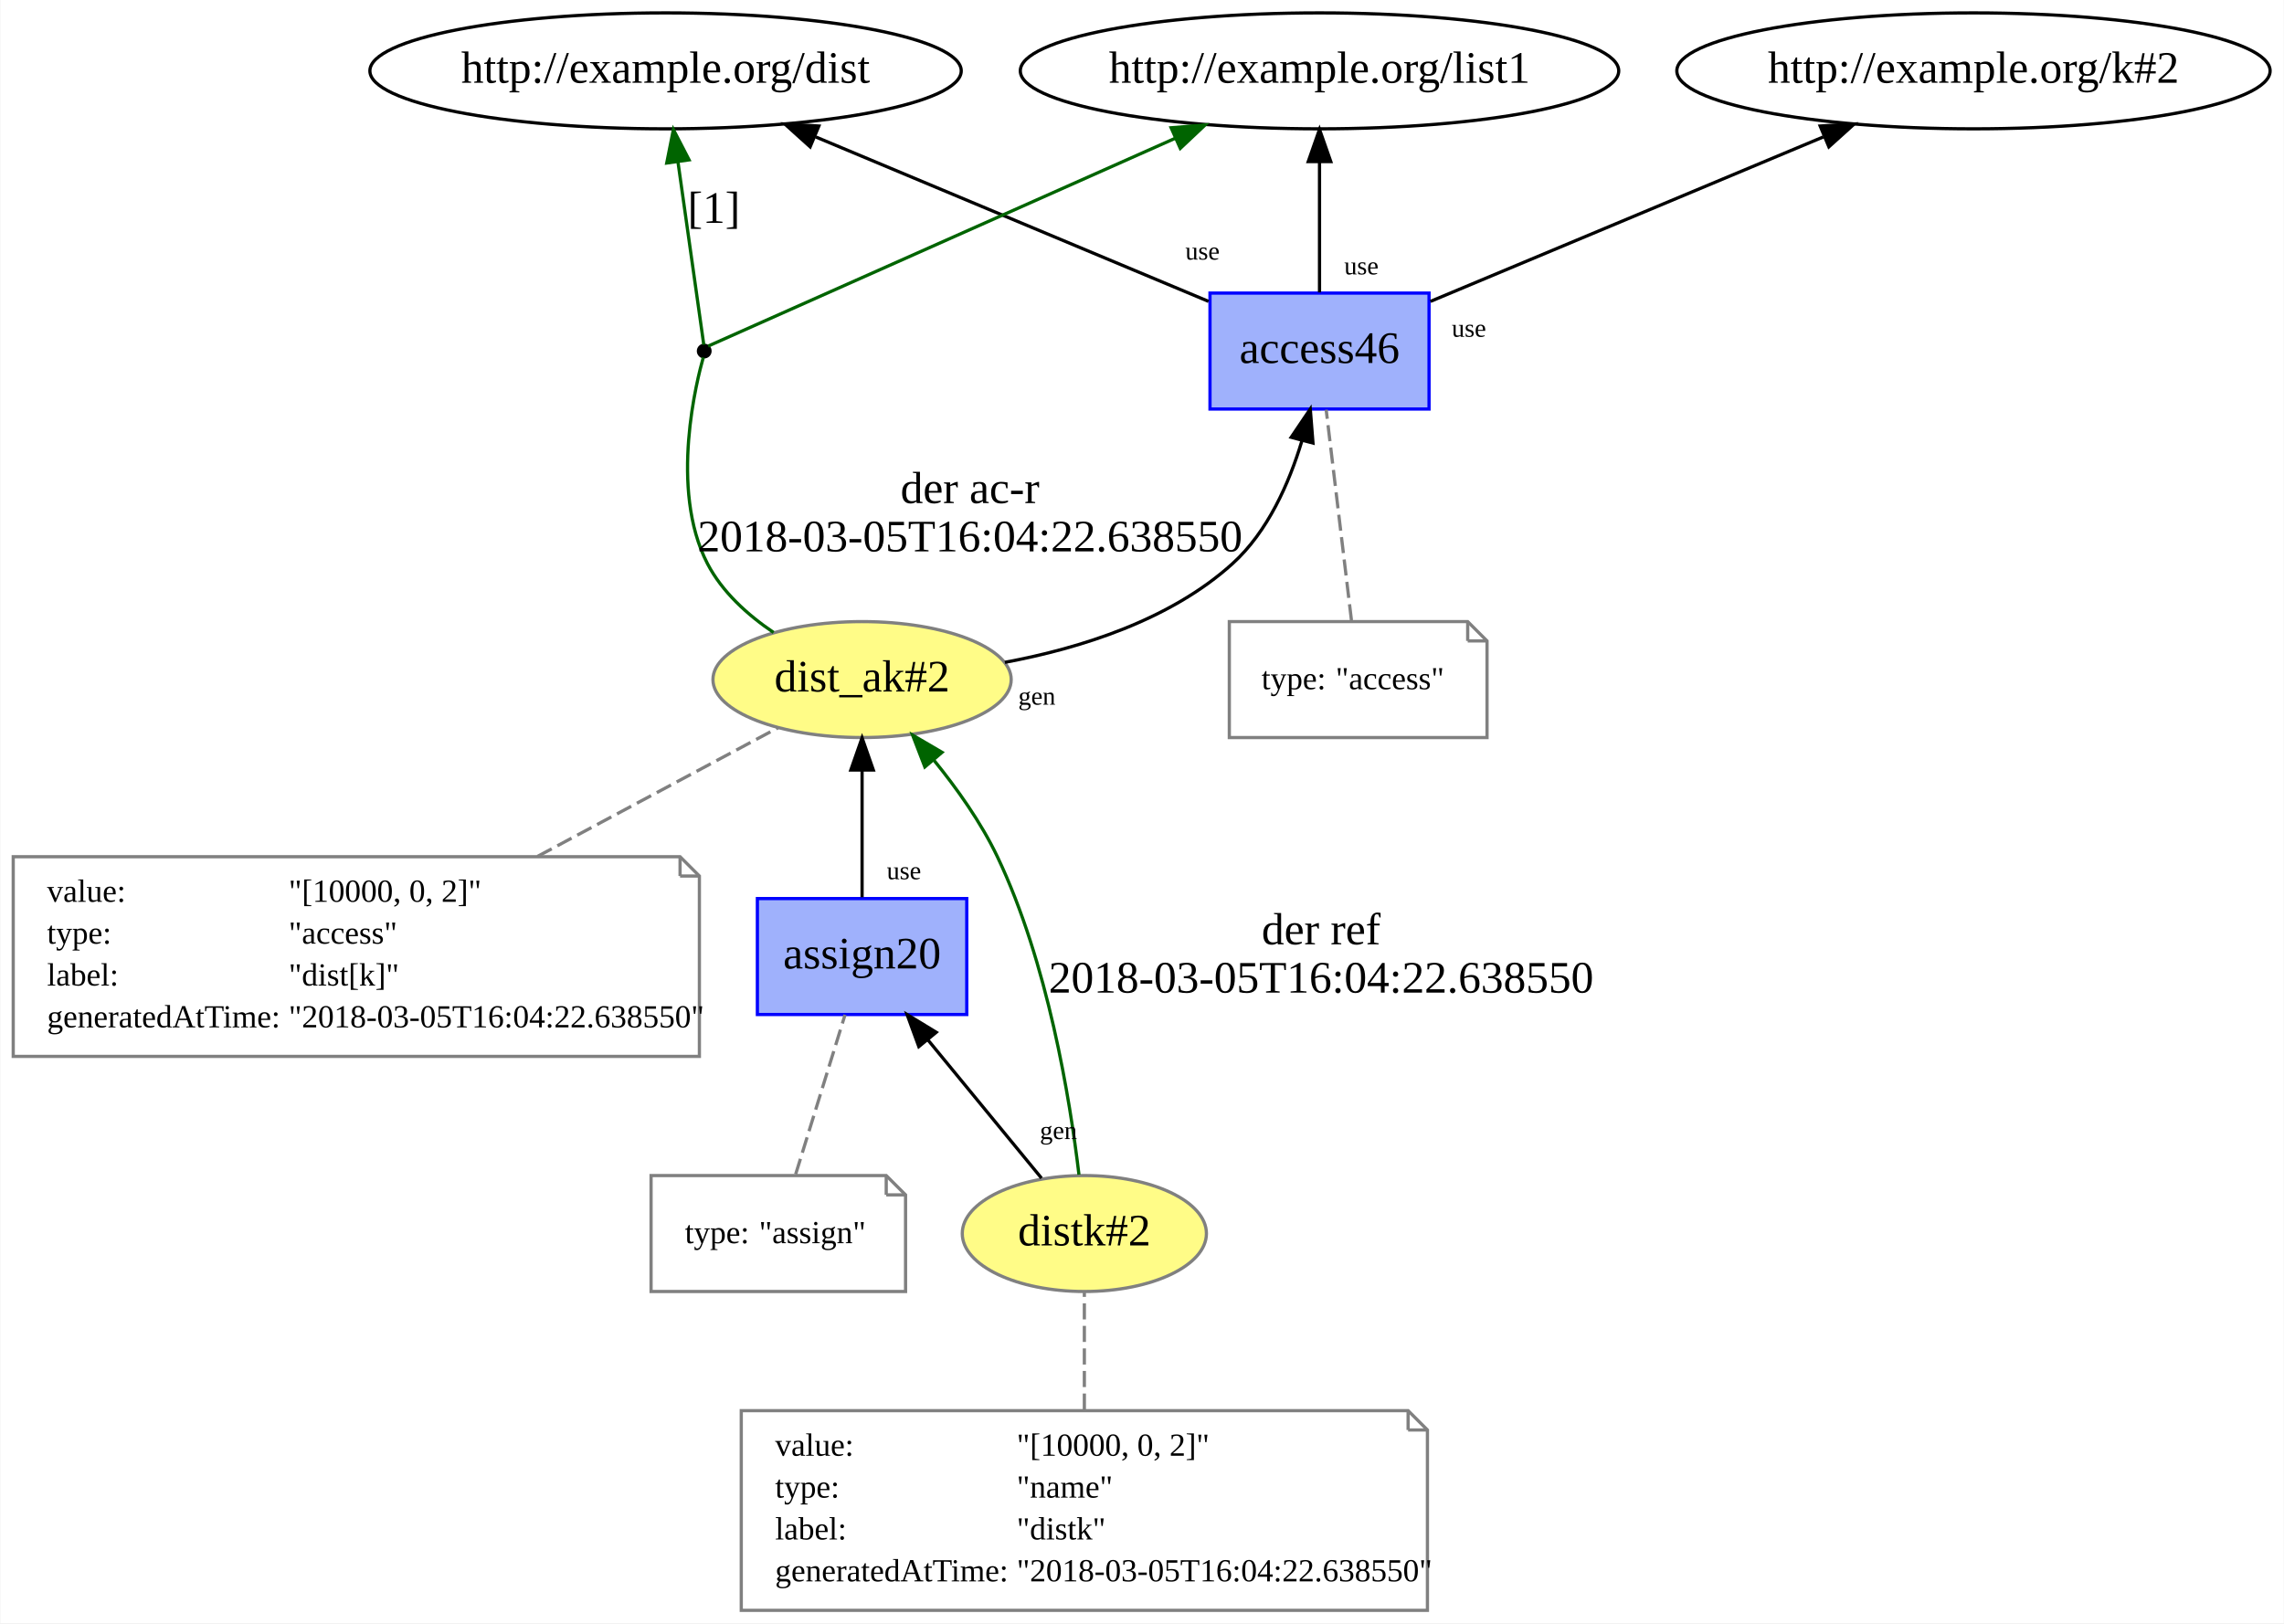
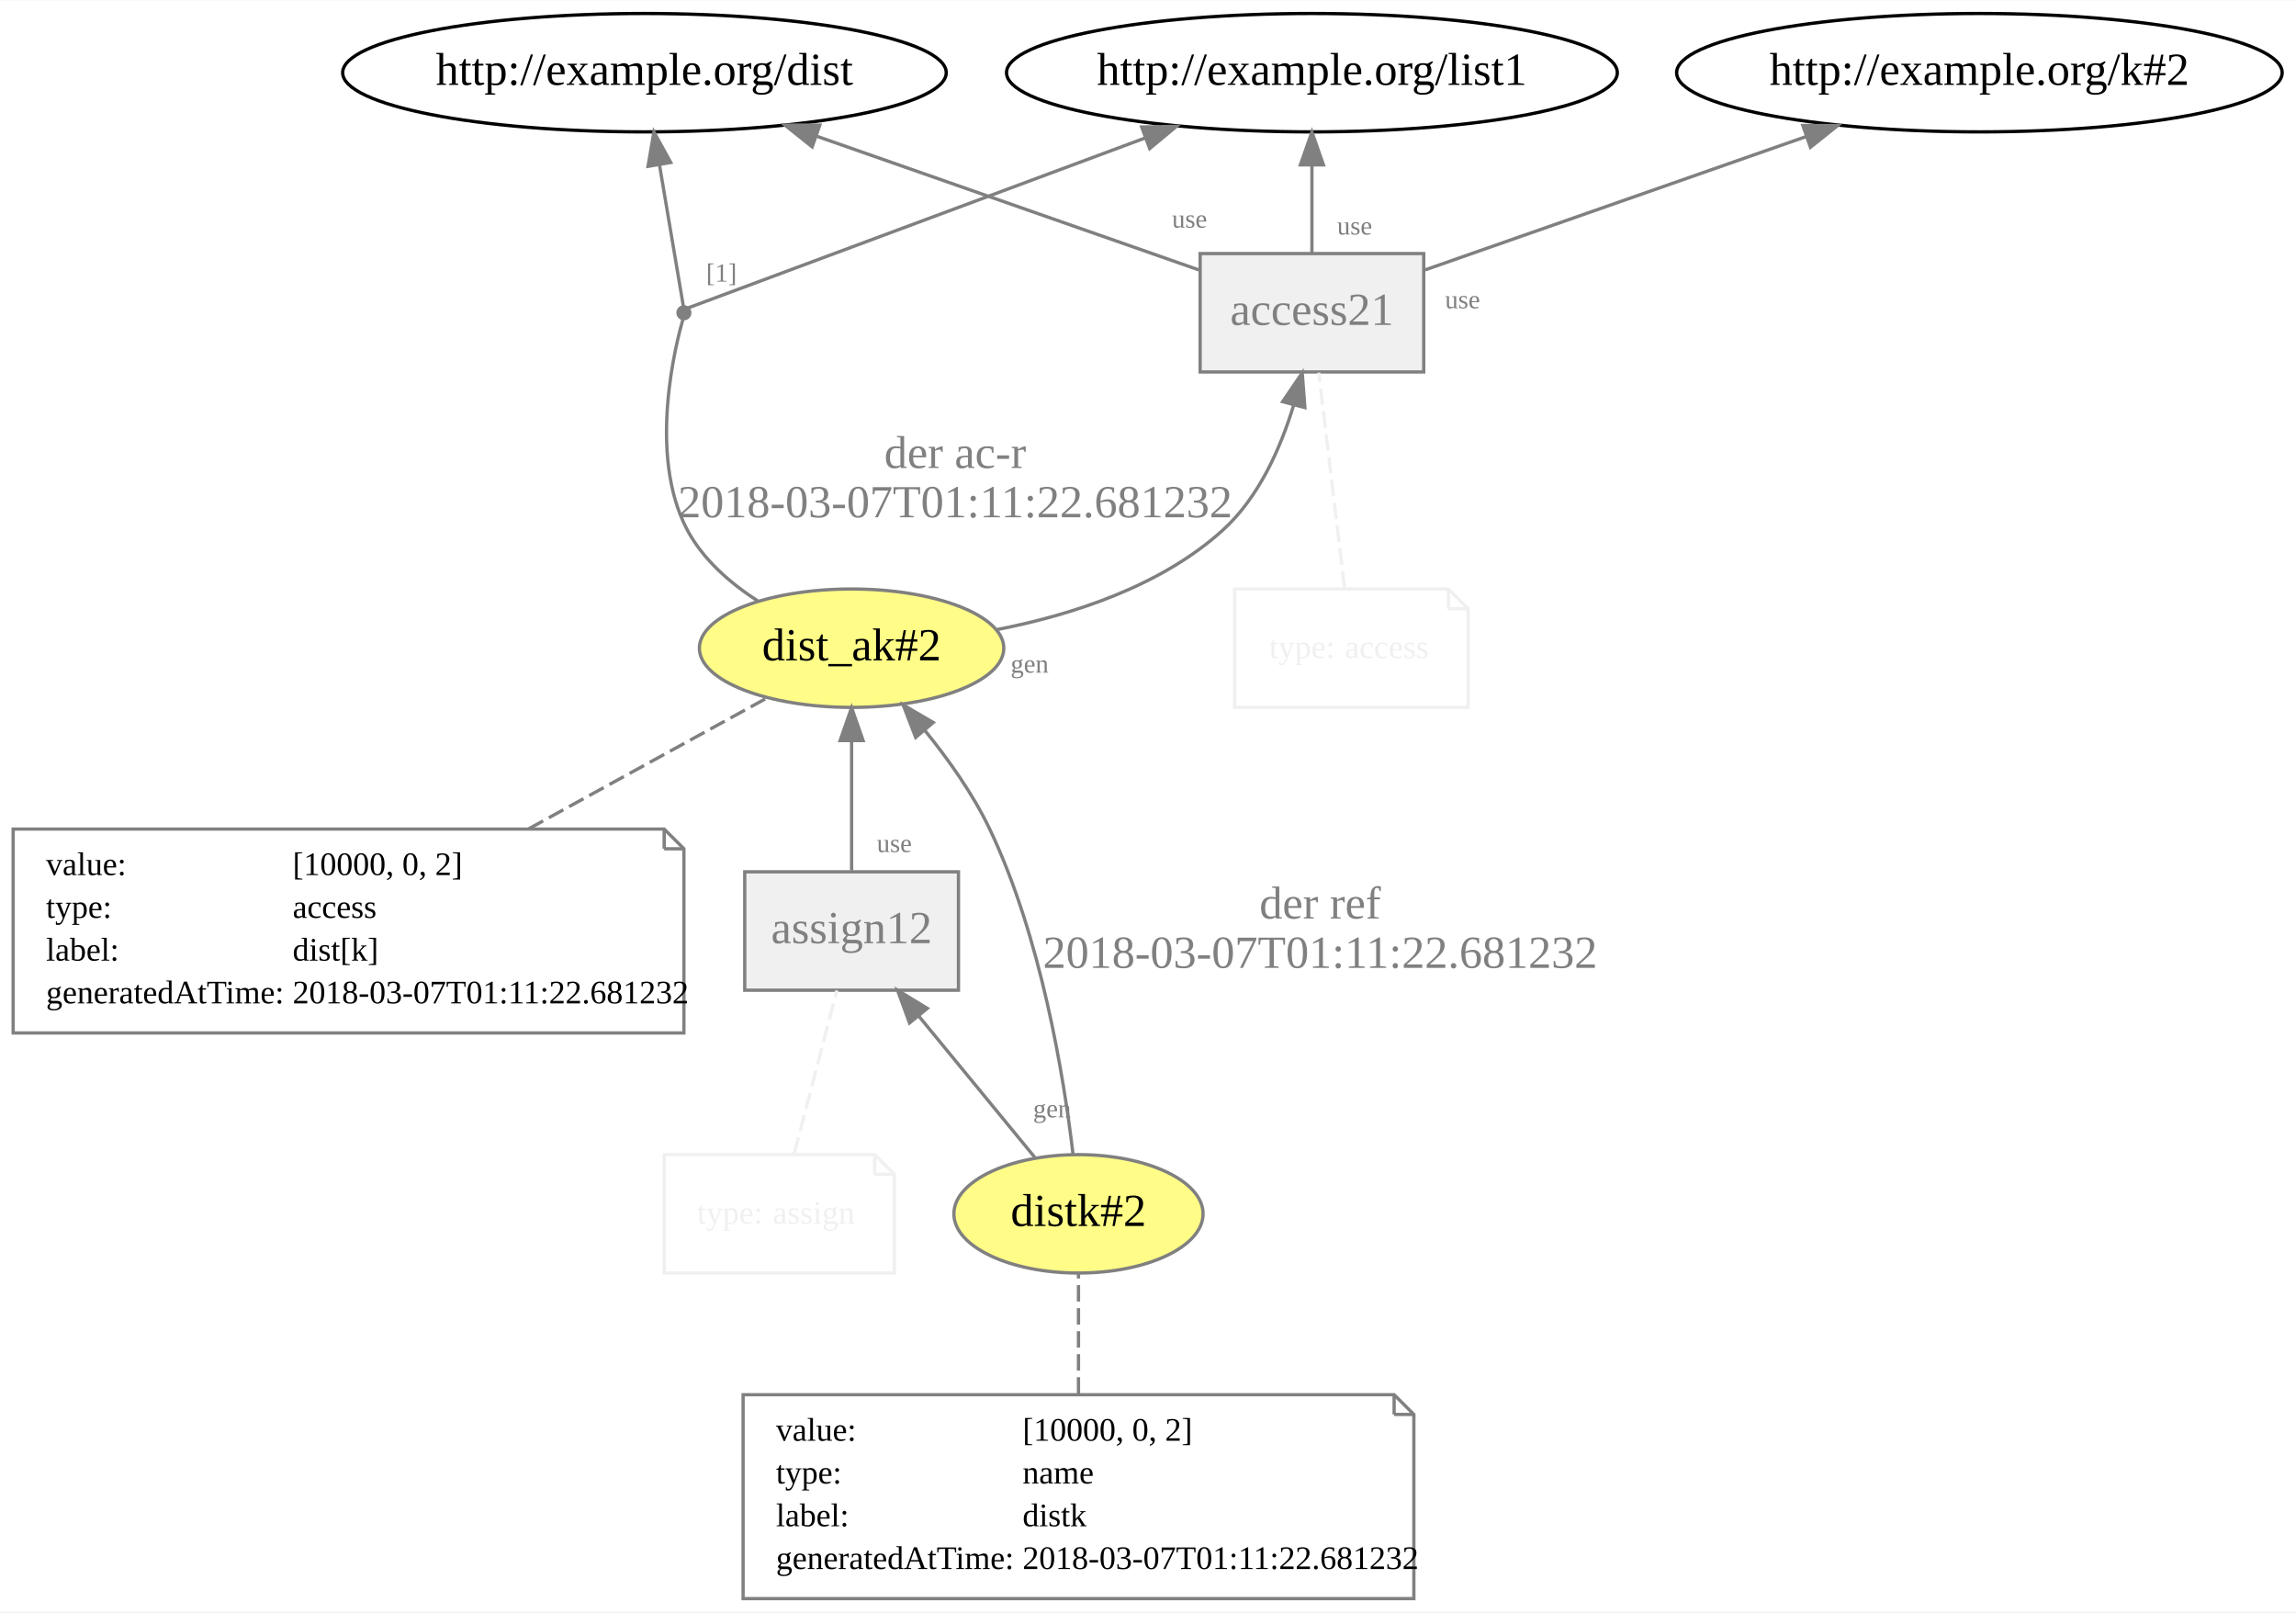
- <svg xmlns="http://www.w3.org/2000/svg" xmlns:xlink="http://www.w3.org/1999/xlink" width="709pt" height="504pt" viewBox="0.00 0.00 708.79 504.00">
-   <g id="graph0" class="graph" transform="scale(1 1) rotate(0) translate(4 500)">
-     <polygon fill="white" stroke="none" points="-4,4 -4,-500 704.792,-500 704.792,4 -4,4" />
+ <svg xmlns="http://www.w3.org/2000/svg" xmlns:xlink="http://www.w3.org/1999/xlink" width="698pt" height="490pt" viewBox="0.00 0.00 698.29 490.00">
+   <g id="graph0" class="graph" transform="scale(1 1) rotate(0) translate(4 486)">
+     <polygon fill="white" stroke="none" points="-4,4 -4,-486 694.292,-486 694.292,4 -4,4" />
    <g id="node1" class="node">
      <g id="a_node1">
        <a xlink:href="http://example.org/dist_ak#2" xlink:title="dist_ak#2">
-           <ellipse fill="#fffc87" stroke="#808080" cx="263.5" cy="-289" rx="46.292" ry="18" />
-           <text text-anchor="middle" x="263.5" y="-285.3" font-family="Times New Roman,serif" font-size="14.00">dist_ak#2</text>
+           <ellipse fill="#fffc87" stroke="#808080" cx="255" cy="-289" rx="46.292" ry="18" />
+           <text text-anchor="middle" x="255" y="-285.3" font-family="Times New Roman,serif" font-size="14.00">dist_ak#2</text>
        </a>
      </g>
    </g>
    <g id="node3" class="node">
      <g id="a_node3">
-         <a xlink:href="http://example.org/access46" xlink:title="access46">
-           <polygon fill="#9fb1fc" stroke="#0000ff" points="439.5,-409 371.5,-409 371.5,-373 439.5,-373 439.5,-409" />
-           <text text-anchor="middle" x="405.5" y="-387.3" font-family="Times New Roman,serif" font-size="14.00">access46</text>
+         <a xlink:href="http://example.org/access21" xlink:title="access21">
+           <polygon fill="#f0f0f0" stroke="gray" points="429,-409 361,-409 361,-373 429,-373 429,-409" />
+           <text text-anchor="middle" x="395" y="-387.3" font-family="Times New Roman,serif" font-size="14.00" fill="gray">access21</text>
        </a>
      </g>
    </g>
    <g id="edge7" class="edge">
-       <path fill="none" stroke="black" d="M307.836,-294.353C331.299,-298.727 359.17,-307.482 378.5,-325 389.431,-334.907 396.057,-349.925 400.007,-363.031" />
-       <polygon fill="black" stroke="black" points="396.701,-364.219 402.633,-372.998 403.47,-362.436 396.701,-364.219" />
-       <text text-anchor="middle" x="317.763" y="-281.208" font-family="Times New Roman,serif" font-size="8.00">gen</text>
+       <path fill="none" stroke="gray" d="M299.13,-294.643C322.072,-299.105 349.172,-307.852 368,-325 378.835,-334.869 385.444,-349.757 389.409,-362.797" />
+       <polygon fill="gray" stroke="gray" points="386.097,-363.962 392.051,-372.726 392.862,-362.162 386.097,-363.962" />
+       <text text-anchor="middle" x="309.143" y="-281.574" font-family="Times New Roman,serif" font-size="8.00" fill="gray">gen</text>
    </g>
    <g id="node6" class="node">
-       <ellipse fill="black" stroke="black" cx="214.5" cy="-391" rx="1.8" ry="1.8" />
+       <ellipse fill="gray" stroke="gray" cx="204" cy="-391" rx="1.8" ry="1.8" />
    </g>
    <g id="edge4" class="edge">
-       <path fill="none" stroke="darkgreen" d="M236.026,-303.624C227.944,-309.09 220.055,-316.209 215.5,-325 203.454,-348.248 212.42,-382.743 214.207,-389.006" />
-       <text text-anchor="middle" x="297" y="-343.8" font-family="Times New Roman,serif" font-size="14.00">der ac-r</text>
-       <text text-anchor="middle" x="297" y="-328.8" font-family="Times New Roman,serif" font-size="14.00">2018-03-05T16:04:22.638550</text>
+       <path fill="none" stroke="gray" d="M226.67,-303.225C218.162,-308.696 209.817,-315.92 205,-325 192.73,-348.131 201.878,-382.721 203.701,-389.003" />
+       <text text-anchor="middle" x="286.5" y="-343.8" font-family="Times New Roman,serif" font-size="14.00" fill="gray">der ac-r</text>
+       <text text-anchor="middle" x="286.5" y="-328.8" font-family="Times New Roman,serif" font-size="14.00" fill="gray">2018-03-07T01:11:22.681232</text>
    </g>
    <g id="node2" class="node">
-       <polygon fill="none" stroke="gray" points="207,-234 0,-234 0,-172 213,-172 213,-228 207,-234" />
-       <polyline fill="none" stroke="gray" points="207,-234 207,-228 " />
-       <polyline fill="none" stroke="gray" points="213,-228 207,-228 " />
-       <text text-anchor="start" x="10.5" y="-220" font-family="Times New Roman,serif" font-size="10.00">value:</text>
-       <text text-anchor="start" x="85.5" y="-220" font-family="Times New Roman,serif" font-size="10.00">"[10000, 0, 2]"</text>
-       <text text-anchor="start" x="10.5" y="-207" font-family="Times New Roman,serif" font-size="10.00">type:</text>
-       <text text-anchor="start" x="85.5" y="-207" font-family="Times New Roman,serif" font-size="10.00">"access"</text>
-       <text text-anchor="start" x="10.5" y="-194" font-family="Times New Roman,serif" font-size="10.00">label:</text>
-       <text text-anchor="start" x="85.5" y="-194" font-family="Times New Roman,serif" font-size="10.00">"dist[k]"</text>
-       <text text-anchor="start" x="10.5" y="-181" font-family="Times New Roman,serif" font-size="10.00">generatedAtTime:</text>
-       <text text-anchor="start" x="85.5" y="-181" font-family="Times New Roman,serif" font-size="10.00">"2018-03-05T16:04:22.638550"</text>
+       <polygon fill="none" stroke="gray" points="198,-234 0,-234 0,-172 204,-172 204,-228 198,-234" />
+       <polyline fill="none" stroke="gray" points="198,-234 198,-228 " />
+       <polyline fill="none" stroke="gray" points="204,-228 198,-228 " />
+       <text text-anchor="start" x="10" y="-220" font-family="Times New Roman,serif" font-size="10.00">value:</text>
+       <text text-anchor="start" x="85" y="-220" font-family="Times New Roman,serif" font-size="10.00">[10000, 0, 2]</text>
+       <text text-anchor="start" x="10" y="-207" font-family="Times New Roman,serif" font-size="10.00">type:</text>
+       <text text-anchor="start" x="85" y="-207" font-family="Times New Roman,serif" font-size="10.00">access</text>
+       <text text-anchor="start" x="10" y="-194" font-family="Times New Roman,serif" font-size="10.00">label:</text>
+       <text text-anchor="start" x="85" y="-194" font-family="Times New Roman,serif" font-size="10.00">dist[k]</text>
+       <text text-anchor="start" x="10" y="-181" font-family="Times New Roman,serif" font-size="10.00">generatedAtTime:</text>
+       <text text-anchor="start" x="85" y="-181" font-family="Times New Roman,serif" font-size="10.00">2018-03-07T01:11:22.681232</text>
    </g>
    <g id="edge1" class="edge">
-       <path fill="none" stroke="gray" stroke-dasharray="5,2" d="M162.737,-234.089C188.253,-247.741 217.191,-263.223 237.488,-274.083" />
+       <path fill="none" stroke="gray" stroke-dasharray="5,2" d="M156.804,-234.089C181.499,-247.647 209.482,-263.01 229.24,-273.857" />
    </g>
    <g id="node5" class="node">
-       <ellipse fill="none" stroke="black" cx="405.5" cy="-478" rx="92.883" ry="18" />
-       <text text-anchor="middle" x="405.5" y="-474.3" font-family="Times New Roman,serif" font-size="14.00">http://example.org/list1</text>
+       <ellipse fill="none" stroke="black" cx="395" cy="-464" rx="92.883" ry="18" />
+       <text text-anchor="middle" x="395" y="-460.3" font-family="Times New Roman,serif" font-size="14.00">http://example.org/list1</text>
    </g>
    <g id="edge3" class="edge">
-       <path fill="none" stroke="black" d="M405.5,-409.201C405.5,-420.837 405.5,-436.452 405.5,-449.763" />
-       <polygon fill="black" stroke="black" points="402,-449.825 405.5,-459.825 409,-449.825 402,-449.825" />
-       <text text-anchor="middle" x="418.49" y="-414.801" font-family="Times New Roman,serif" font-size="8.00">use</text>
+       <path fill="none" stroke="gray" d="M395,-409.187C395,-417.211 395,-426.953 395,-435.931" />
+       <polygon fill="gray" stroke="gray" points="391.5,-435.971 395,-445.971 398.5,-435.971 391.5,-435.971" />
+       <text text-anchor="middle" x="407.99" y="-414.787" font-family="Times New Roman,serif" font-size="8.00" fill="gray">use</text>
    </g>
    <g id="node7" class="node">
-       <ellipse fill="none" stroke="black" cx="202.5" cy="-478" rx="91.784" ry="18" />
-       <text text-anchor="middle" x="202.5" y="-474.3" font-family="Times New Roman,serif" font-size="14.00">http://example.org/dist</text>
+       <ellipse fill="none" stroke="black" cx="192" cy="-464" rx="91.784" ry="18" />
+       <text text-anchor="middle" x="192" y="-460.3" font-family="Times New Roman,serif" font-size="14.00">http://example.org/dist</text>
    </g>
    <g id="edge8" class="edge">
-       <path fill="none" stroke="black" d="M371.064,-406.419C337.524,-420.463 286.3,-441.912 249.122,-457.479" />
-       <polygon fill="black" stroke="black" points="247.386,-454.411 239.514,-461.502 250.09,-460.868 247.386,-454.411" />
-       <text text-anchor="middle" x="369.163" y="-419.398" font-family="Times New Roman,serif" font-size="8.00">use</text>
+       <path fill="none" stroke="gray" d="M360.564,-404.044C328.685,-415.194 280.831,-431.931 244.246,-444.727" />
+       <polygon fill="gray" stroke="gray" points="243.011,-441.451 234.728,-448.056 245.322,-448.058 243.011,-441.451" />
+       <text text-anchor="middle" x="357.773" y="-416.882" font-family="Times New Roman,serif" font-size="8.00" fill="gray">use</text>
    </g>
    <g id="node8" class="node">
-       <ellipse fill="none" stroke="black" cx="608.5" cy="-478" rx="92.084" ry="18" />
-       <text text-anchor="middle" x="608.5" y="-474.3" font-family="Times New Roman,serif" font-size="14.00">http://example.org/k#2</text>
+       <ellipse fill="none" stroke="black" cx="598" cy="-464" rx="92.084" ry="18" />
+       <text text-anchor="middle" x="598" y="-460.3" font-family="Times New Roman,serif" font-size="14.00">http://example.org/k#2</text>
    </g>
    <g id="edge9" class="edge">
-       <path fill="none" stroke="black" d="M439.936,-406.419C473.476,-420.463 524.7,-441.912 561.878,-457.479" />
-       <polygon fill="black" stroke="black" points="560.91,-460.868 571.486,-461.502 563.614,-454.411 560.91,-460.868" />
-       <text text-anchor="middle" x="451.871" y="-395.433" font-family="Times New Roman,serif" font-size="8.00">use</text>
+       <path fill="none" stroke="gray" d="M429.436,-404.044C461.211,-415.158 508.857,-431.822 545.396,-444.602" />
+       <polygon fill="gray" stroke="gray" points="544.311,-447.93 554.906,-447.928 546.622,-441.323 544.311,-447.93" />
+       <text text-anchor="middle" x="440.804" y="-392.358" font-family="Times New Roman,serif" font-size="8.00" fill="gray">use</text>
    </g>
    <g id="node4" class="node">
-       <polygon fill="none" stroke="gray" points="451.5,-307 377.5,-307 377.5,-271 457.5,-271 457.5,-301 451.5,-307" />
-       <polyline fill="none" stroke="gray" points="451.5,-307 451.5,-301 " />
-       <polyline fill="none" stroke="gray" points="457.5,-301 451.5,-301 " />
-       <text text-anchor="start" x="387.5" y="-286" font-family="Times New Roman,serif" font-size="10.00">type:</text>
-       <text text-anchor="start" x="410.5" y="-286" font-family="Times New Roman,serif" font-size="10.00">"access"</text>
+       <polygon fill="none" stroke="#f0f0f0" points="436.5,-307 371.5,-307 371.5,-271 442.5,-271 442.5,-301 436.5,-307" />
+       <polyline fill="none" stroke="#f0f0f0" points="436.5,-307 436.5,-301 " />
+       <polyline fill="none" stroke="#f0f0f0" points="442.5,-301 436.5,-301 " />
+       <text text-anchor="start" x="382" y="-286" font-family="Times New Roman,serif" font-size="10.00" fill="#f0f0f0">type:</text>
+       <text text-anchor="start" x="405" y="-286" font-family="Times New Roman,serif" font-size="10.00" fill="#f0f0f0">access</text>
    </g>
    <g id="edge2" class="edge">
-       <path fill="none" stroke="gray" stroke-dasharray="5,2" d="M415.41,-307.419C413.207,-325.773 409.76,-354.502 407.566,-372.781" />
+       <path fill="none" stroke="#f0f0f0" stroke-dasharray="5,2" d="M404.91,-307.419C402.707,-325.773 399.26,-354.502 397.066,-372.781" />
    </g>
    <g id="edge6" class="edge">
-       <path fill="none" stroke="darkgreen" d="M215.72,-392.543C226.629,-397.398 308.268,-433.729 360.857,-457.133" />
-       <polygon fill="darkgreen" stroke="darkgreen" points="359.435,-460.331 369.994,-461.199 362.281,-453.935 359.435,-460.331" />
+       <path fill="none" stroke="gray" d="M205.22,-392.453C215.718,-396.356 291.711,-424.605 344.289,-444.149" />
+       <polygon fill="gray" stroke="gray" points="343.22,-447.486 353.813,-447.69 345.659,-440.925 343.22,-447.486" />
    </g>
    <g id="edge5" class="edge">
-       <path fill="none" stroke="darkgreen" d="M214.365,-392.955C213.578,-398.528 209.504,-427.391 206.346,-449.755" />
-       <polygon fill="darkgreen" stroke="darkgreen" points="202.864,-449.382 204.932,-459.773 209.796,-450.361 202.864,-449.382" />
-       <text text-anchor="middle" x="217.5" y="-430.8" font-family="Times New Roman,serif" font-size="14.00">[1]</text>
+       <path fill="none" stroke="gray" d="M203.865,-392.797C203.138,-397.102 199.6,-418.035 196.575,-435.933" />
+       <polygon fill="gray" stroke="gray" points="193.094,-435.528 194.878,-445.971 199.996,-436.694 193.094,-435.528" />
+       <text text-anchor="middle" x="215.424" y="-400.457" font-family="Times New Roman,serif" font-size="8.00" fill="gray">[1]</text>
    </g>
    <g id="node9" class="node">
      <g id="a_node9">
        <a xlink:href="http://example.org/distk#2" xlink:title="distk#2">
-           <ellipse fill="#fffc87" stroke="#808080" cx="332.5" cy="-117" rx="37.894" ry="18" />
-           <text text-anchor="middle" x="332.5" y="-113.3" font-family="Times New Roman,serif" font-size="14.00">distk#2</text>
+           <ellipse fill="#fffc87" stroke="#808080" cx="324" cy="-117" rx="37.894" ry="18" />
+           <text text-anchor="middle" x="324" y="-113.3" font-family="Times New Roman,serif" font-size="14.00">distk#2</text>
        </a>
      </g>
    </g>
    <g id="edge13" class="edge">
-       <path fill="none" stroke="darkgreen" d="M330.826,-135.28C328.05,-158.641 321.161,-201.15 305.5,-234 300.413,-244.671 292.933,-255.207 285.689,-264.1" />
-       <polygon fill="darkgreen" stroke="darkgreen" points="282.987,-261.875 279.179,-271.761 288.321,-266.407 282.987,-261.875" />
-       <text text-anchor="middle" x="406" y="-206.8" font-family="Times New Roman,serif" font-size="14.00">der ref</text>
-       <text text-anchor="middle" x="406" y="-191.8" font-family="Times New Roman,serif" font-size="14.00">2018-03-05T16:04:22.638550</text>
+       <path fill="none" stroke="gray" d="M322.326,-135.28C319.55,-158.641 312.661,-201.15 297,-234 291.913,-244.671 284.433,-255.207 277.189,-264.1" />
+       <polygon fill="gray" stroke="gray" points="274.487,-261.875 270.679,-271.761 279.821,-266.407 274.487,-261.875" />
+       <text text-anchor="middle" x="397.5" y="-206.8" font-family="Times New Roman,serif" font-size="14.00" fill="gray">der ref</text>
+       <text text-anchor="middle" x="397.5" y="-191.8" font-family="Times New Roman,serif" font-size="14.00" fill="gray">2018-03-07T01:11:22.681232</text>
    </g>
    <g id="node11" class="node">
      <g id="a_node11">
-         <a xlink:href="http://example.org/assign20" xlink:title="assign20">
-           <polygon fill="#9fb1fc" stroke="#0000ff" points="296,-221 231,-221 231,-185 296,-185 296,-221" />
-           <text text-anchor="middle" x="263.5" y="-199.3" font-family="Times New Roman,serif" font-size="14.00">assign20</text>
+         <a xlink:href="http://example.org/assign12" xlink:title="assign12">
+           <polygon fill="#f0f0f0" stroke="gray" points="287.5,-221 222.5,-221 222.5,-185 287.5,-185 287.5,-221" />
+           <text text-anchor="middle" x="255" y="-199.3" font-family="Times New Roman,serif" font-size="14.00" fill="gray">assign12</text>
        </a>
      </g>
    </g>
    <g id="edge14" class="edge">
-       <path fill="none" stroke="black" d="M319.196,-134.196C309.179,-146.391 295.269,-163.325 283.856,-177.218" />
-       <polygon fill="black" stroke="black" points="281.116,-175.04 277.474,-184.989 286.526,-179.483 281.116,-175.04" />
-       <text text-anchor="middle" x="324.474" y="-146.337" font-family="Times New Roman,serif" font-size="8.00">gen</text>
+       <path fill="none" stroke="gray" d="M310.696,-134.196C300.679,-146.391 286.769,-163.325 275.356,-177.218" />
+       <polygon fill="gray" stroke="gray" points="272.616,-175.04 268.974,-184.989 278.026,-179.483 272.616,-175.04" />
+       <text text-anchor="middle" x="315.974" y="-146.337" font-family="Times New Roman,serif" font-size="8.00" fill="gray">gen</text>
    </g>
    <g id="node10" class="node">
-       <polygon fill="none" stroke="gray" points="433,-62 226,-62 226,-0 439,-0 439,-56 433,-62" />
-       <polyline fill="none" stroke="gray" points="433,-62 433,-56 " />
-       <polyline fill="none" stroke="gray" points="439,-56 433,-56 " />
-       <text text-anchor="start" x="236.5" y="-48" font-family="Times New Roman,serif" font-size="10.00">value:</text>
-       <text text-anchor="start" x="311.5" y="-48" font-family="Times New Roman,serif" font-size="10.00">"[10000, 0, 2]"</text>
-       <text text-anchor="start" x="236.5" y="-35" font-family="Times New Roman,serif" font-size="10.00">type:</text>
-       <text text-anchor="start" x="311.5" y="-35" font-family="Times New Roman,serif" font-size="10.00">"name"</text>
-       <text text-anchor="start" x="236.5" y="-22" font-family="Times New Roman,serif" font-size="10.00">label:</text>
-       <text text-anchor="start" x="311.5" y="-22" font-family="Times New Roman,serif" font-size="10.00">"distk"</text>
-       <text text-anchor="start" x="236.5" y="-9" font-family="Times New Roman,serif" font-size="10.00">generatedAtTime:</text>
-       <text text-anchor="start" x="311.5" y="-9" font-family="Times New Roman,serif" font-size="10.00">"2018-03-05T16:04:22.638550"</text>
+       <polygon fill="none" stroke="gray" points="420,-62 222,-62 222,-0 426,-0 426,-56 420,-62" />
+       <polyline fill="none" stroke="gray" points="420,-62 420,-56 " />
+       <polyline fill="none" stroke="gray" points="426,-56 420,-56 " />
+       <text text-anchor="start" x="232" y="-48" font-family="Times New Roman,serif" font-size="10.00">value:</text>
+       <text text-anchor="start" x="307" y="-48" font-family="Times New Roman,serif" font-size="10.00">[10000, 0, 2]</text>
+       <text text-anchor="start" x="232" y="-35" font-family="Times New Roman,serif" font-size="10.00">type:</text>
+       <text text-anchor="start" x="307" y="-35" font-family="Times New Roman,serif" font-size="10.00">name</text>
+       <text text-anchor="start" x="232" y="-22" font-family="Times New Roman,serif" font-size="10.00">label:</text>
+       <text text-anchor="start" x="307" y="-22" font-family="Times New Roman,serif" font-size="10.00">distk</text>
+       <text text-anchor="start" x="232" y="-9" font-family="Times New Roman,serif" font-size="10.00">generatedAtTime:</text>
+       <text text-anchor="start" x="307" y="-9" font-family="Times New Roman,serif" font-size="10.00">2018-03-07T01:11:22.681232</text>
    </g>
    <g id="edge10" class="edge">
-       <path fill="none" stroke="gray" stroke-dasharray="5,2" d="M332.5,-62.326C332.5,-74.544 332.5,-88.195 332.5,-98.672" />
+       <path fill="none" stroke="gray" stroke-dasharray="5,2" d="M324,-62.326C324,-74.544 324,-88.195 324,-98.672" />
    </g>
    <g id="edge12" class="edge">
-       <path fill="none" stroke="black" d="M263.5,-221.405C263.5,-232.743 263.5,-247.773 263.5,-260.685" />
-       <polygon fill="black" stroke="black" points="260,-260.905 263.5,-270.905 267,-260.905 260,-260.905" />
-       <text text-anchor="middle" x="276.49" y="-227.005" font-family="Times New Roman,serif" font-size="8.00">use</text>
+       <path fill="none" stroke="gray" d="M255,-221.405C255,-232.743 255,-247.773 255,-260.685" />
+       <polygon fill="gray" stroke="gray" points="251.5,-260.905 255,-270.905 258.5,-260.905 251.5,-260.905" />
+       <text text-anchor="middle" x="267.99" y="-227.005" font-family="Times New Roman,serif" font-size="8.00" fill="gray">use</text>
    </g>
    <g id="node12" class="node">
-       <polygon fill="none" stroke="gray" points="271,-135 198,-135 198,-99 277,-99 277,-129 271,-135" />
-       <polyline fill="none" stroke="gray" points="271,-135 271,-129 " />
-       <polyline fill="none" stroke="gray" points="277,-129 271,-129 " />
-       <text text-anchor="start" x="208.5" y="-114" font-family="Times New Roman,serif" font-size="10.00">type:</text>
-       <text text-anchor="start" x="231.5" y="-114" font-family="Times New Roman,serif" font-size="10.00">"assign"</text>
+       <polygon fill="none" stroke="#f0f0f0" points="262,-135 198,-135 198,-99 268,-99 268,-129 262,-135" />
+       <polyline fill="none" stroke="#f0f0f0" points="262,-135 262,-129 " />
+       <polyline fill="none" stroke="#f0f0f0" points="268,-129 262,-129 " />
+       <text text-anchor="start" x="208" y="-114" font-family="Times New Roman,serif" font-size="10.00" fill="#f0f0f0">type:</text>
+       <text text-anchor="start" x="231" y="-114" font-family="Times New Roman,serif" font-size="10.00" fill="#f0f0f0">assign</text>
    </g>
    <g id="edge11" class="edge">
-       <path fill="none" stroke="gray" stroke-dasharray="5,2" d="M242.887,-135.405C247.379,-149.917 253.744,-170.479 258.209,-184.905" />
+       <path fill="none" stroke="#f0f0f0" stroke-dasharray="5,2" d="M237.558,-135.405C241.359,-149.917 246.745,-170.479 250.523,-184.905" />
    </g>
  </g>
</svg>
